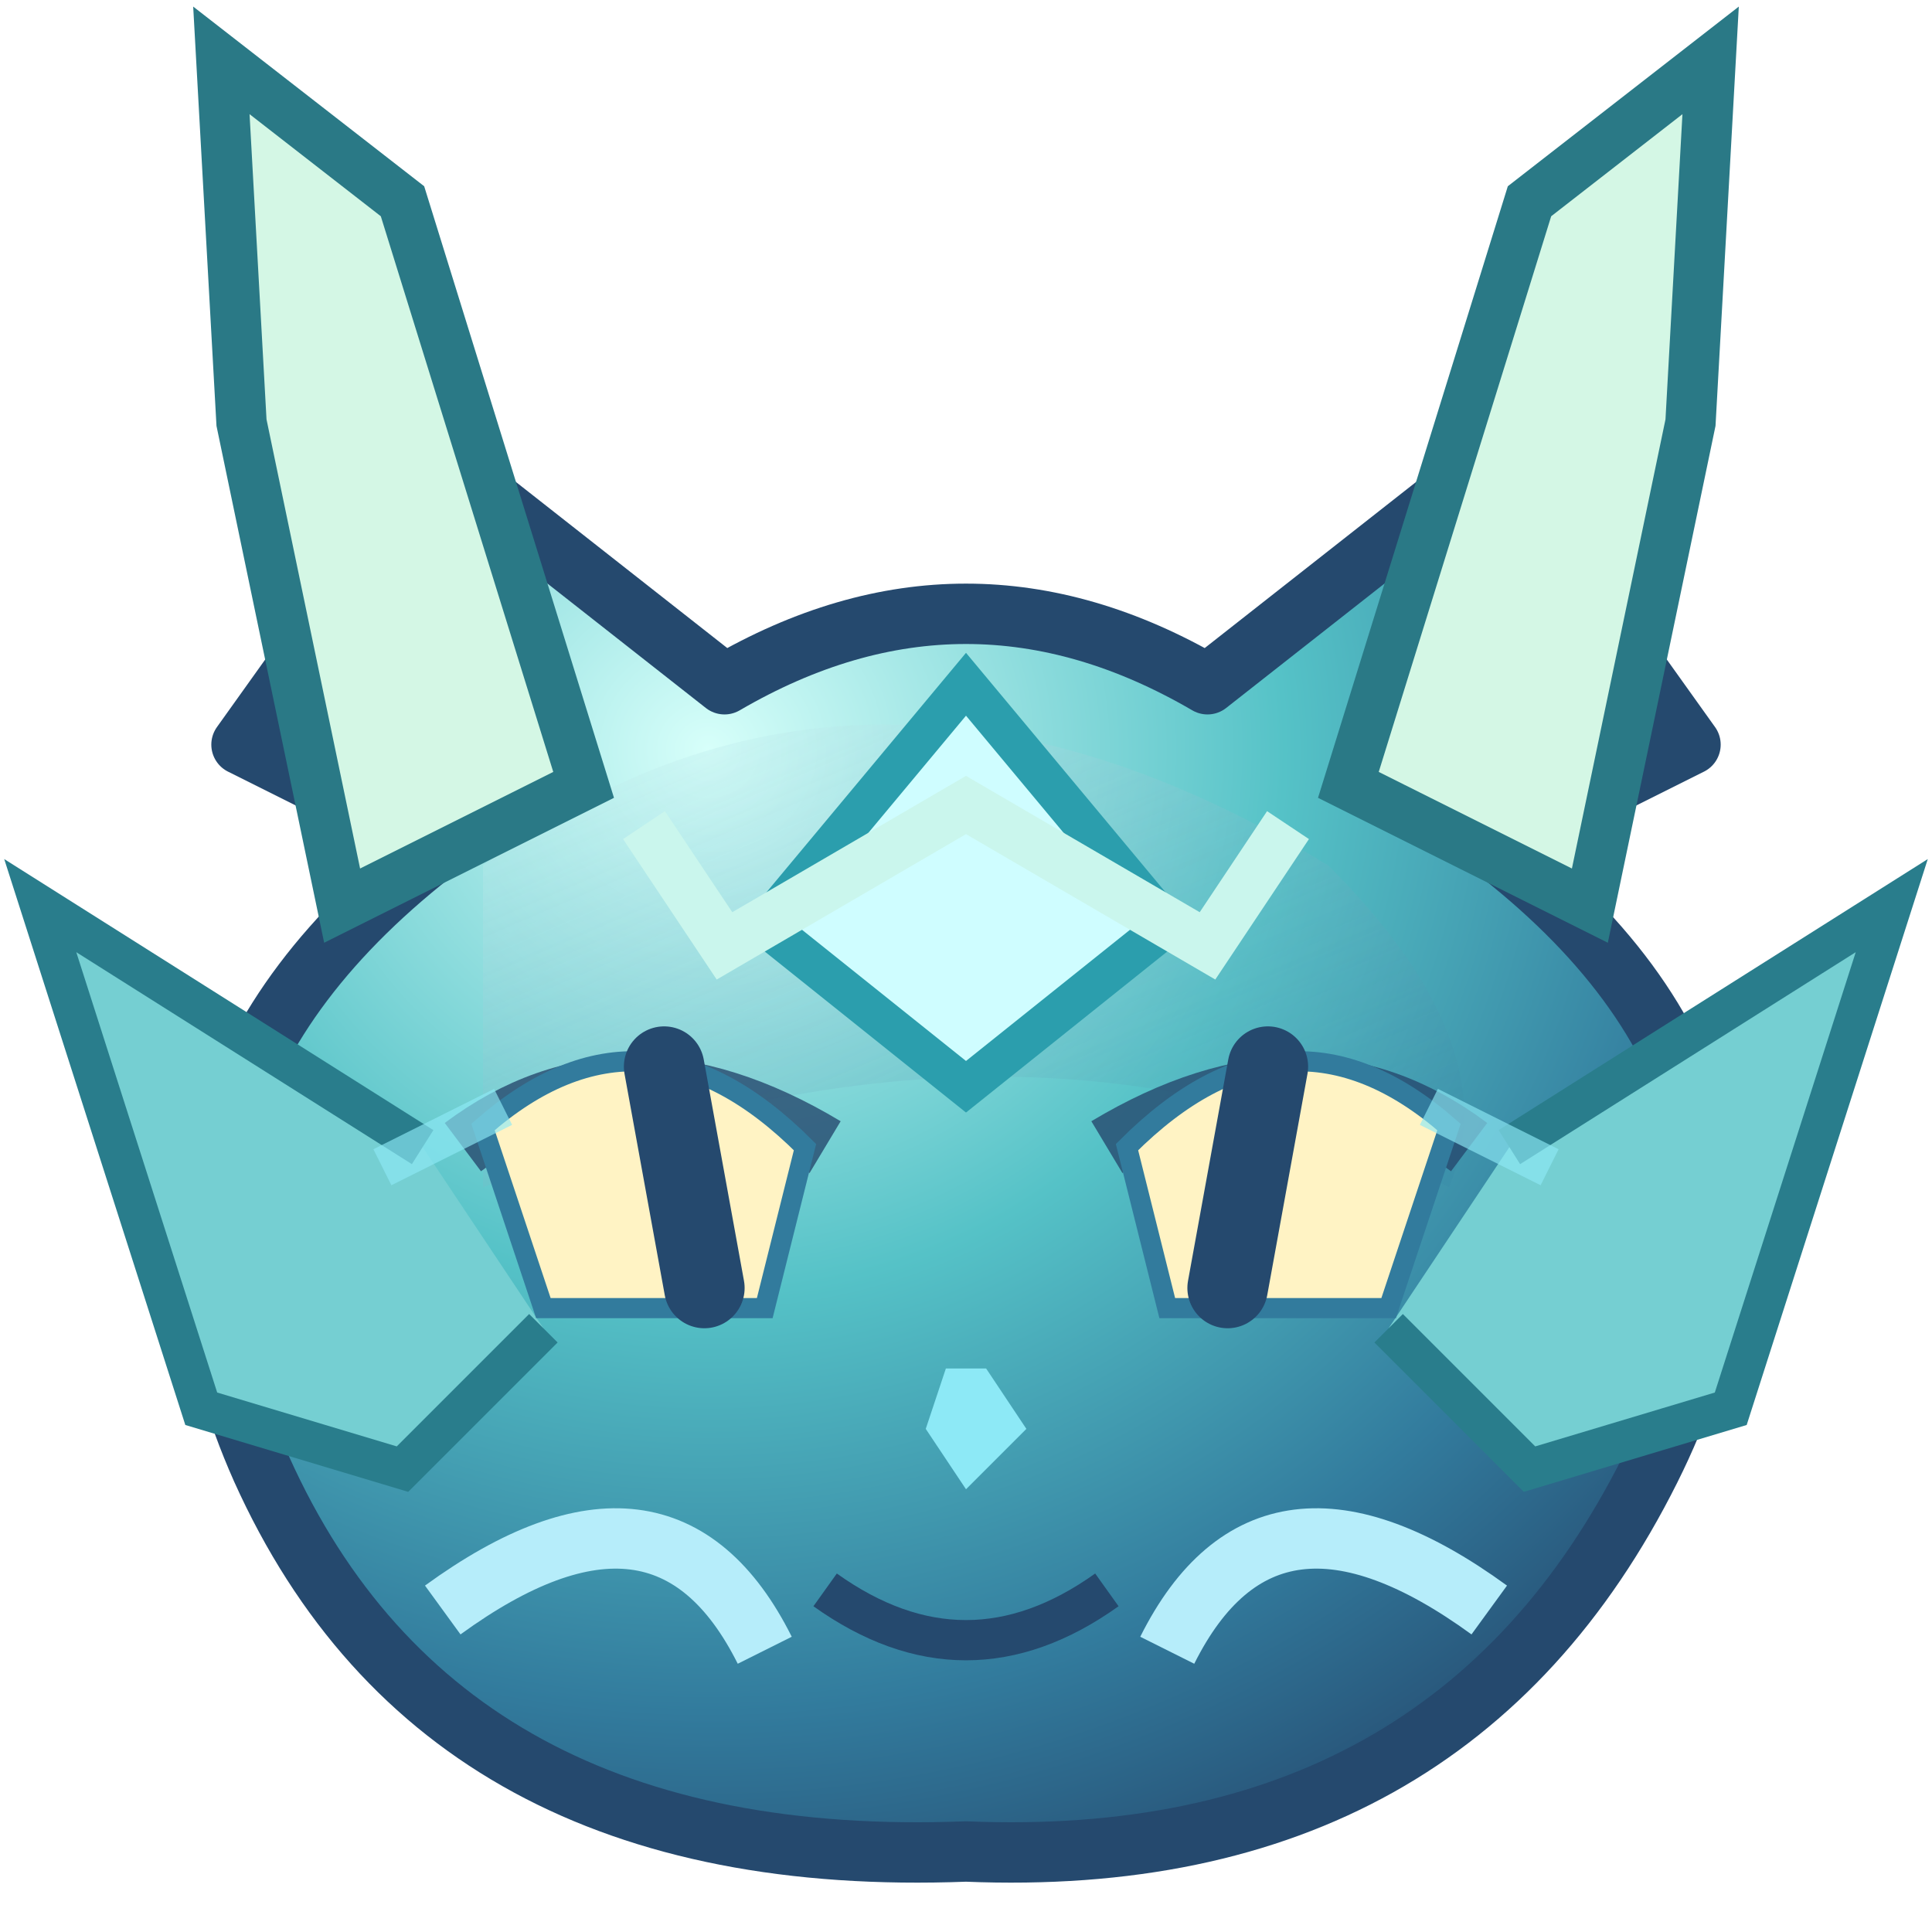
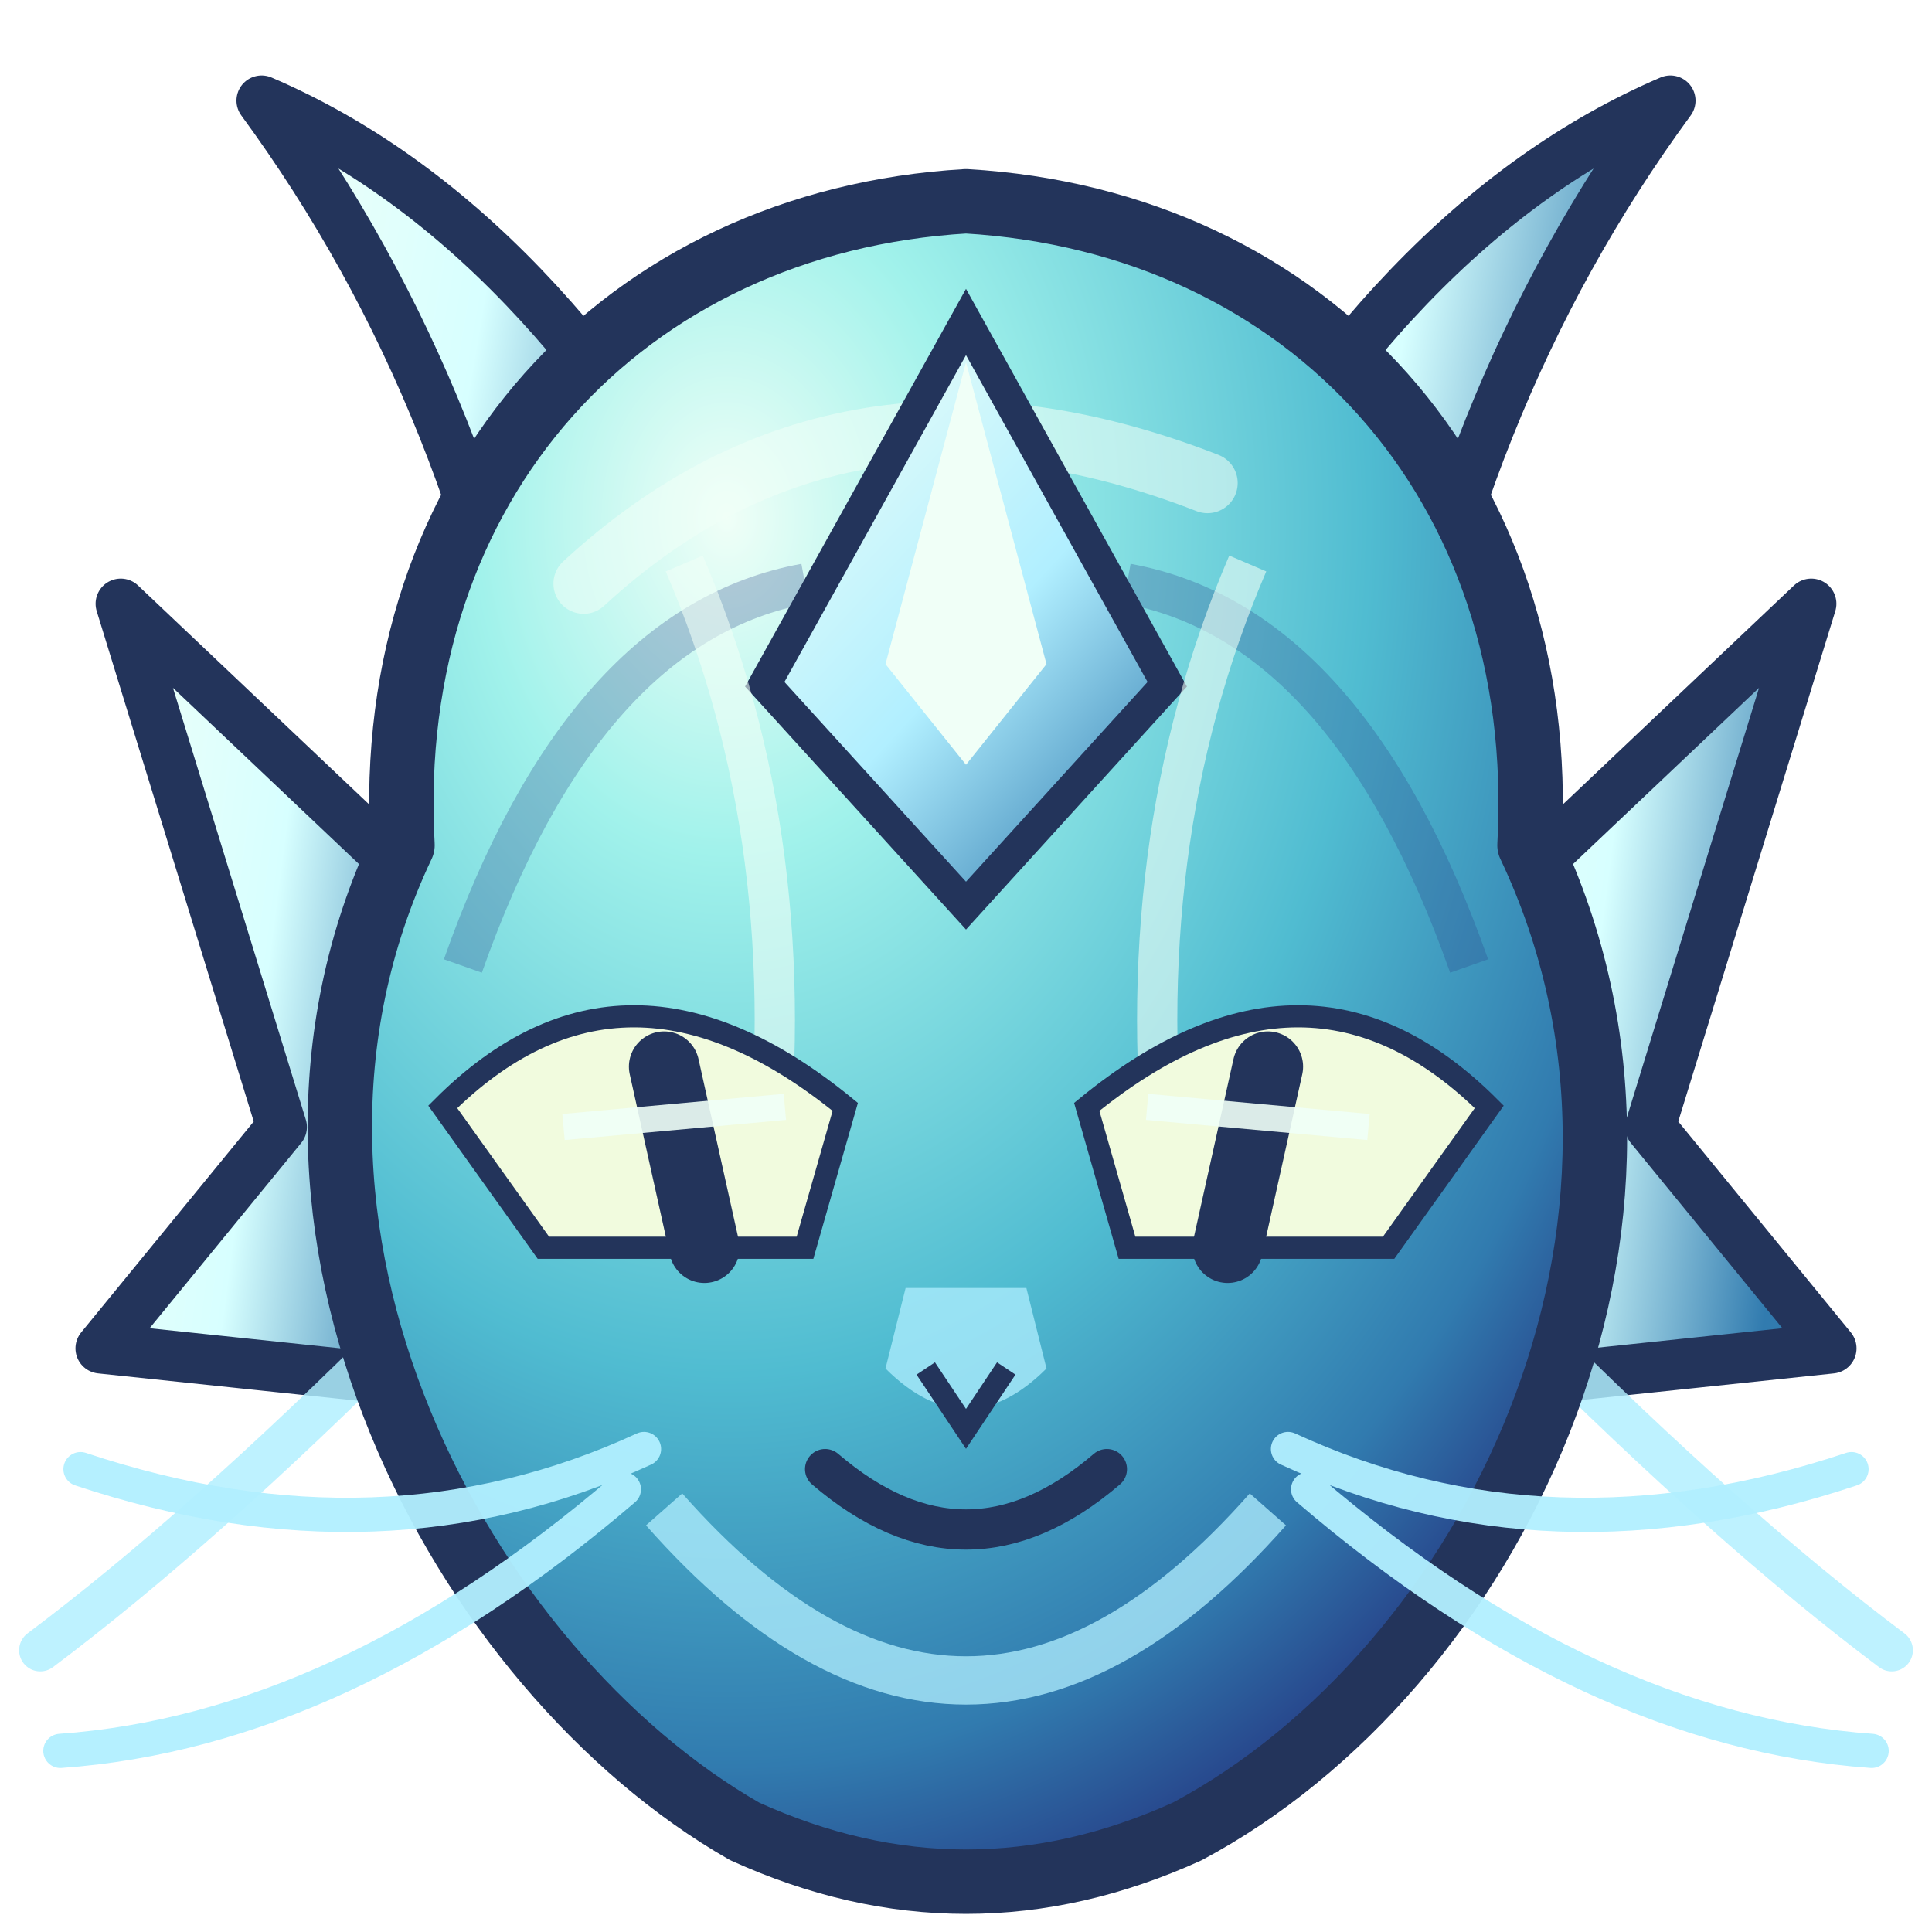
- <svg xmlns="http://www.w3.org/2000/svg" width="160" height="160" viewBox="0 0 96 96">
+ <svg xmlns="http://www.w3.org/2000/svg" width="192" height="192" viewBox="0 0 96 96">
  <defs>
-     <radialGradient id="head" cx=".33" cy=".21" r=".9">
-       <stop stop-color="#d7fffa" />
-       <stop offset=".43" stop-color="#55c2c7" />
-       <stop offset=".76" stop-color="#327b9d" />
-       <stop offset="1" stop-color="#25496e" />
+     <radialGradient id="skin" cx=".31" cy=".19" r=".86">
+       <stop stop-color="#f0fff7" />
+       <stop offset=".23" stop-color="#a1f2eb" />
+       <stop offset=".59" stop-color="#50bcd1" />
+       <stop offset=".86" stop-color="#317baf" />
+       <stop offset="1" stop-color="#263f87" />
    </radialGradient>
-     <linearGradient id="light" x1="0" y1="0" x2=".9" y2="1">
-       <stop stop-color="#d7fffa" stop-opacity=".65" />
-       <stop offset="1" stop-color="#327b9d" stop-opacity=".15" />
+     <linearGradient id="ridge" x1=".12" y1="0" x2=".87" y2="1">
+       <stop stop-color="#f0fff7" />
+       <stop offset=".55" stop-color="#b1efff" />
+       <stop offset="1" stop-color="#317baf" />
+     </linearGradient>
+     <linearGradient id="horn" x1="0" y1="0" x2="1" y2=".25">
+       <stop stop-color="#f0fff7" />
+       <stop offset=".5" stop-color="#d7ffff" />
+       <stop offset="1" stop-color="#317baf" />
    </linearGradient>
  </defs>
-   <path d="M22 42L12 37L22 23L36 34Q48 27 60 34L74 23L84 37L74 42Q91 55 82 73Q72 93 48 92Q22 93 13 73Q5 55 22 42Z" fill="url(#head)" stroke="#25496e" stroke-width="3" stroke-linejoin="round" />
-   <path d="M24 43Q43 29 66 43Q75 52 72 59Q51 48 24 59Z" fill="url(#light)" opacity=".63" />
-   <path d="M29 39L20 10L11 3L12 21L17 45Z" fill="#d4f7e5" stroke="#2a7986" stroke-width="2.5" />
-   <path d="M67 39L76 10L85 3L84 21L79 45Z" fill="#d4f7e5" stroke="#2a7986" stroke-width="2.5" />
-   <path d="M21 57L2 45L10 70L20 73L27 66M75 57L94 45L86 70L76 73L69 66" fill="#75cfd2" stroke="#297d8c" stroke-width="2" />
-   <path d="M48 34L38 46L48 54L58 46Z" fill="#cffdff" stroke="#2b9ead" stroke-width="2" />
-   <path d="M32 41L36 47L48 40L60 47L64 41" fill="none" stroke="#caf6ed" stroke-width="2.5" />
-   <path d="M22 80Q33 72 38 82M74 80Q63 72 58 82" stroke="#b6edfa" stroke-width="3" fill="none" />
-   <path d="M23 57Q31 51 41 57M55 57Q65 51 73 57" fill="none" stroke="#25496e" stroke-width="3" opacity=".8" />
-   <path d="M24 56Q32 49 40 57L38 65L27 65ZM56 57Q64 49 72 56L69 65L58 65Z" fill="#fff3c4" stroke="#327b9d" stroke-width="1" />
-   <path d="M33 53L35 64M63 53L61 64" stroke="#25496e" stroke-width="4" stroke-linecap="round" />
-   <path d="M41 79Q48 84 55 79" stroke="#25496e" stroke-width="2" fill="none" />
-   <path d="M47 68L46 71L48 74L51 71L49 68Z" fill="#8de9f6" />
-   <path d="M19 58L25 55M77 58L71 55" stroke="#8de9f6" stroke-width="2" opacity=".65" />
+   <g stroke="#23345b" stroke-width="2.5" stroke-linejoin="round" fill="url(#horn)">
+     <path d="M27 40Q24 20 13 5Q27 11 37 30Z" />
+     <path d="M69 40Q72 20 83 5Q69 11 59 30Z" />
+     <path d="M25 48L6 30L14 56L5 67L24 69Z" />
+     <path d="M71 48L90 30L82 56L91 67L72 69Z" />
+   </g>
+   <g fill="none" stroke="#b1efff" stroke-width="2.1" stroke-linecap="round" opacity=".83">
+     <path d="M20 66Q10 76 2 82M76 66Q86 76 94 82" />
+   </g>
+   <path d="M48 10C65 11 77 24 76 42C85 61 74 83 59 91Q48 96 37 91C23 83 11 61 20 42C19 24 31 11 48 10Z" fill="url(#skin)" stroke="#23345b" stroke-width="3.2" stroke-linejoin="round" />
+   <path d="M29 29Q42 17 60 24" fill="none" stroke="#f0fff7" stroke-width="3" opacity=".55" stroke-linecap="round" />
+   <path d="M23 48Q29 31 40 29M73 48Q67 31 56 29" fill="none" stroke="#263f87" stroke-width="2" opacity=".28" />
+   <path d="M48 16L38 34L48 45L58 34Z" fill="url(#ridge)" stroke="#23345b" stroke-width="1.6" />
+   <path d="M48 18L44 33L48 38L52 33Z" fill="#f0fff7" />
+   <path d="M34 28Q40 42 38 59M62 28Q56 42 58 59" fill="none" stroke="#f0fff7" stroke-width="2" opacity=".59" />
+   <path d="M33 75Q48 92 63 75" fill="none" stroke="#b1efff" stroke-width="2.4" opacity=".75" />
+   <path d="M22 55Q31 46 42 55L40 62L27 62Z M74 55Q65 46 54 55L56 62L69 62Z" fill="#f1fbde" stroke="#23345b" stroke-width="1.1" />
+   <path d="M33 53L35 62M63 53L61 62" stroke="#23345b" stroke-width="3.5" stroke-linecap="round" />
+   <path d="M28 56L39 55M57 55L68 56" fill="none" stroke="#f0fff7" stroke-width="1.3" opacity=".9" />
+   <path d="M41 73Q48 79 55 73" fill="none" stroke="#23345b" stroke-width="2" stroke-linecap="round" />
+   <path d="M45 64L44 68Q48 72 52 68L51 64" fill="#b1efff" opacity=".74" />
+   <path d="M46 68L48 71L50 68" stroke="#23345b" stroke-width="1.1" fill="none" />
+   <g fill="none" stroke="#b1efff" stroke-width="1.7" stroke-linecap="round" opacity=".95">
+     <path d="M32 72Q19 78 4 73M64 72Q77 78 92 73" />
+     <path d="M31 74Q17 86 3 87M65 74Q79 86 93 87" />
+   </g>
</svg>
